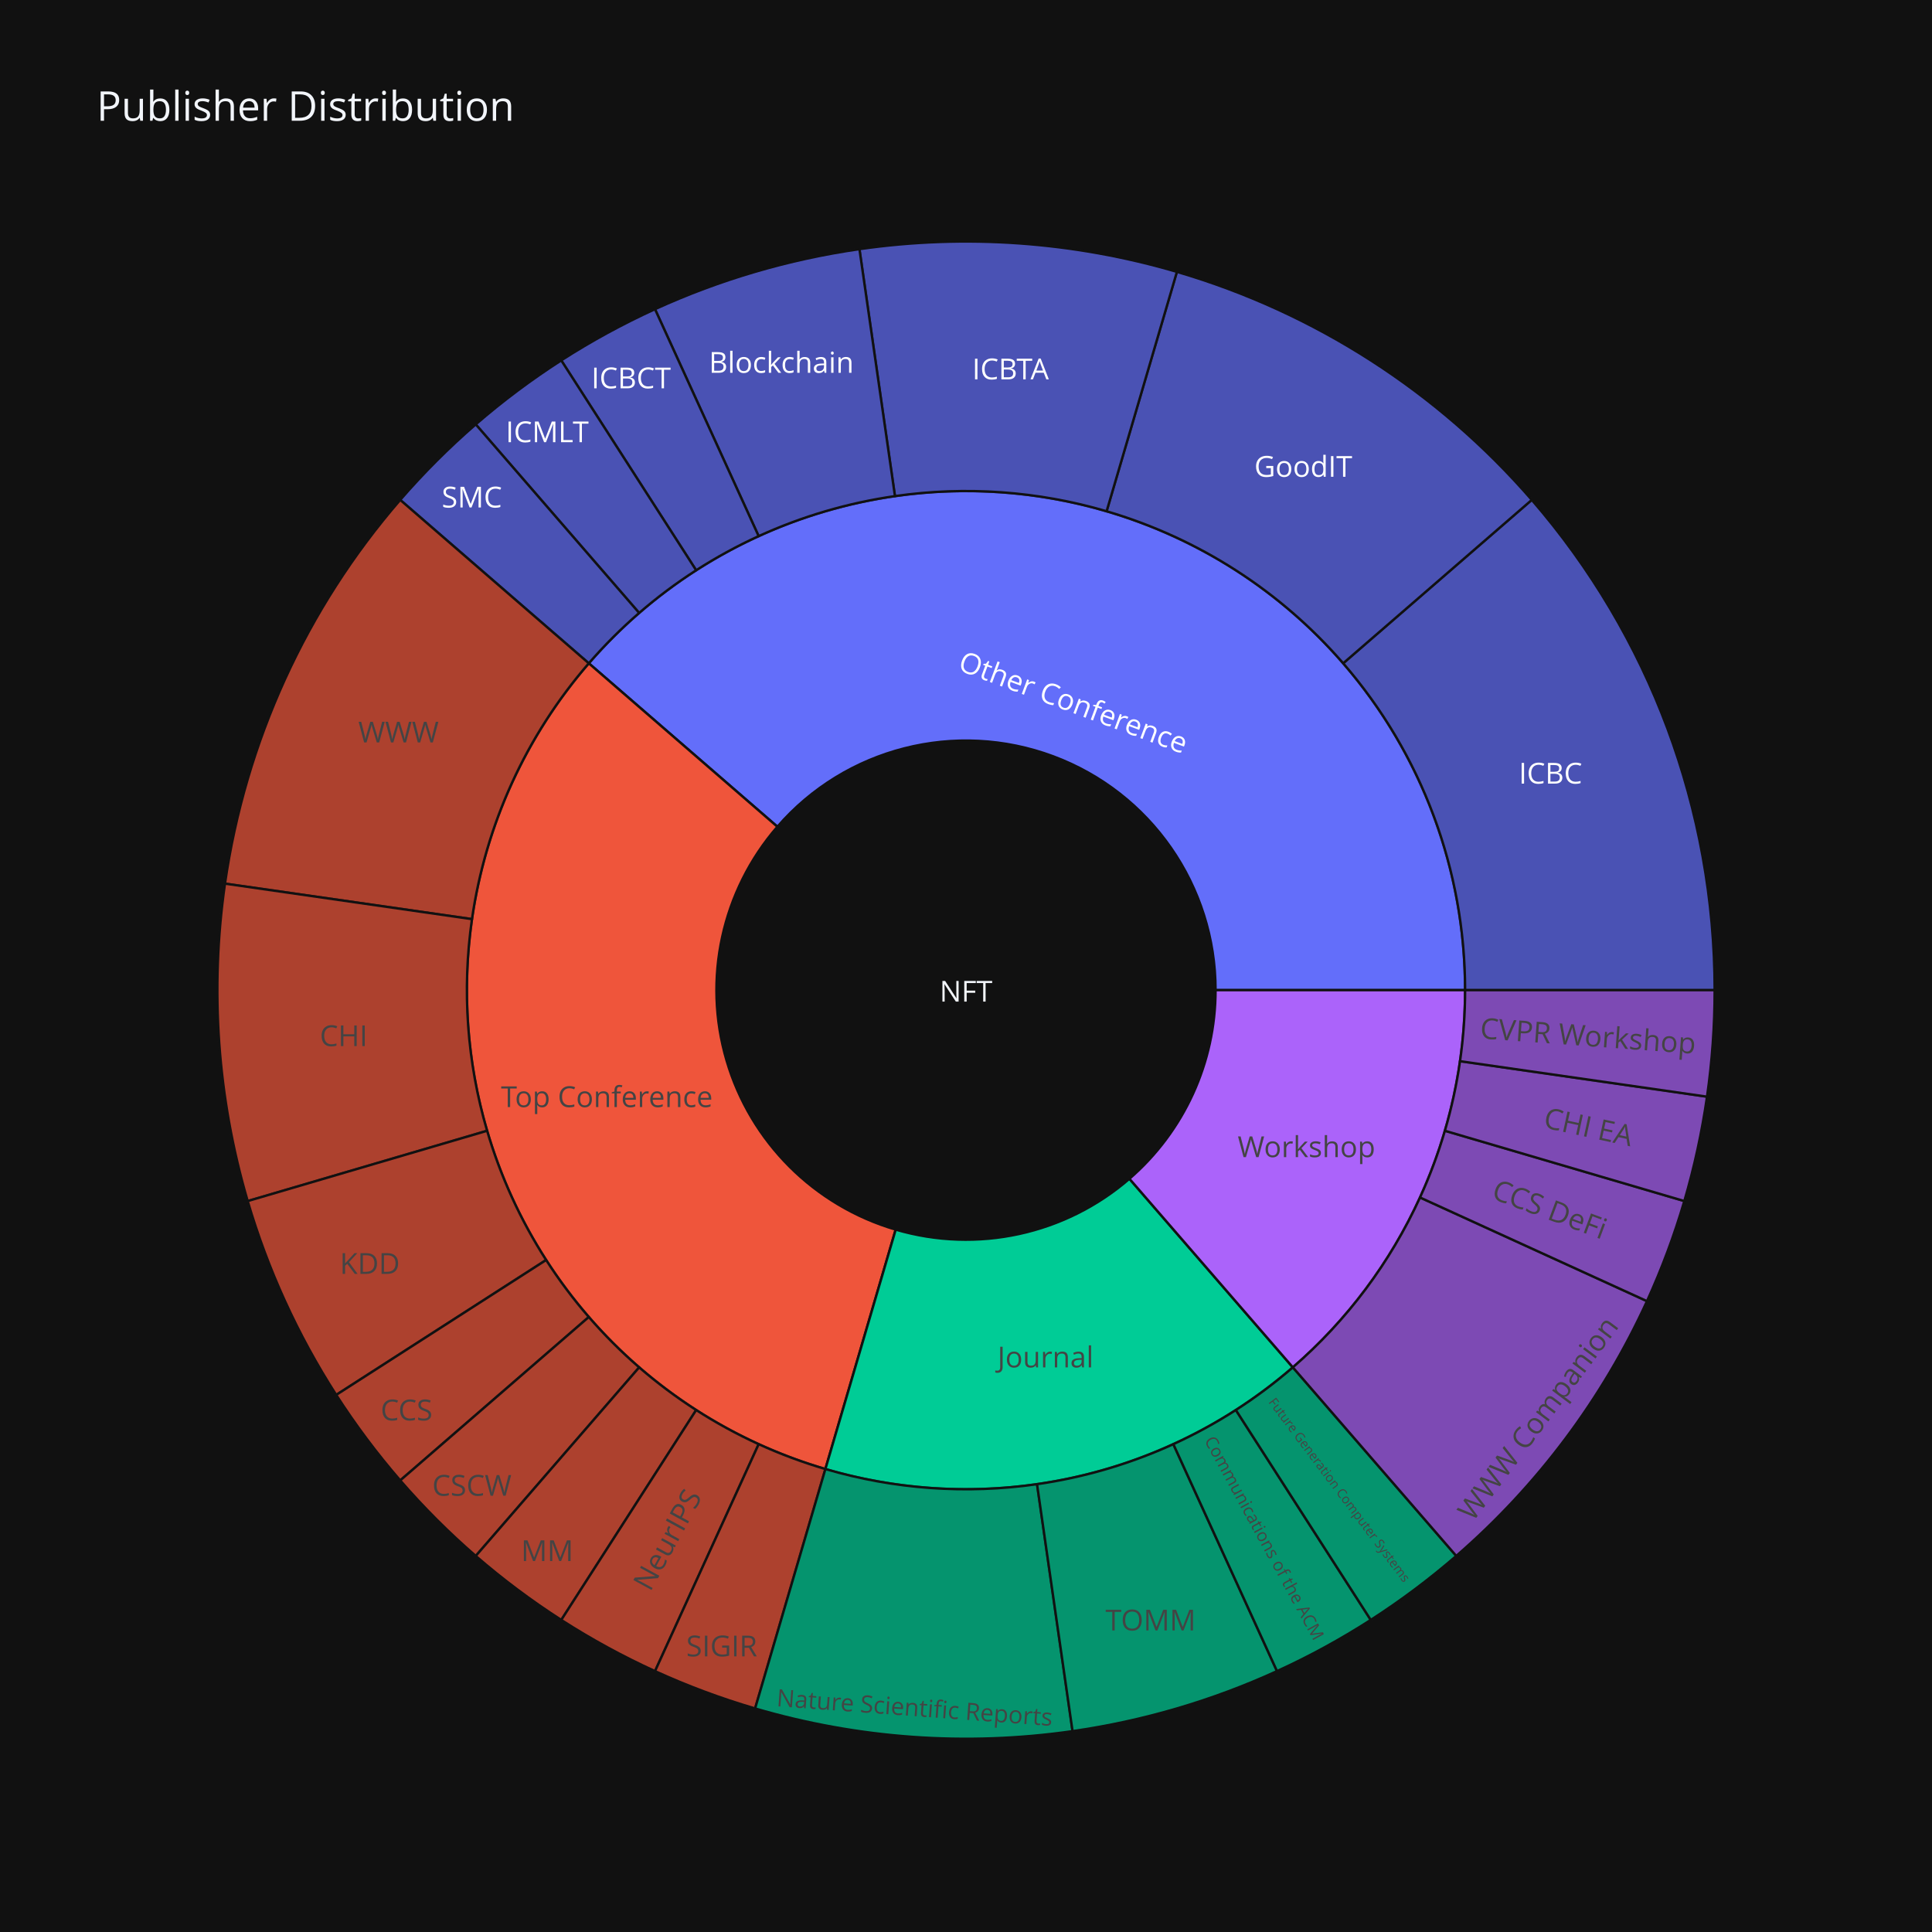
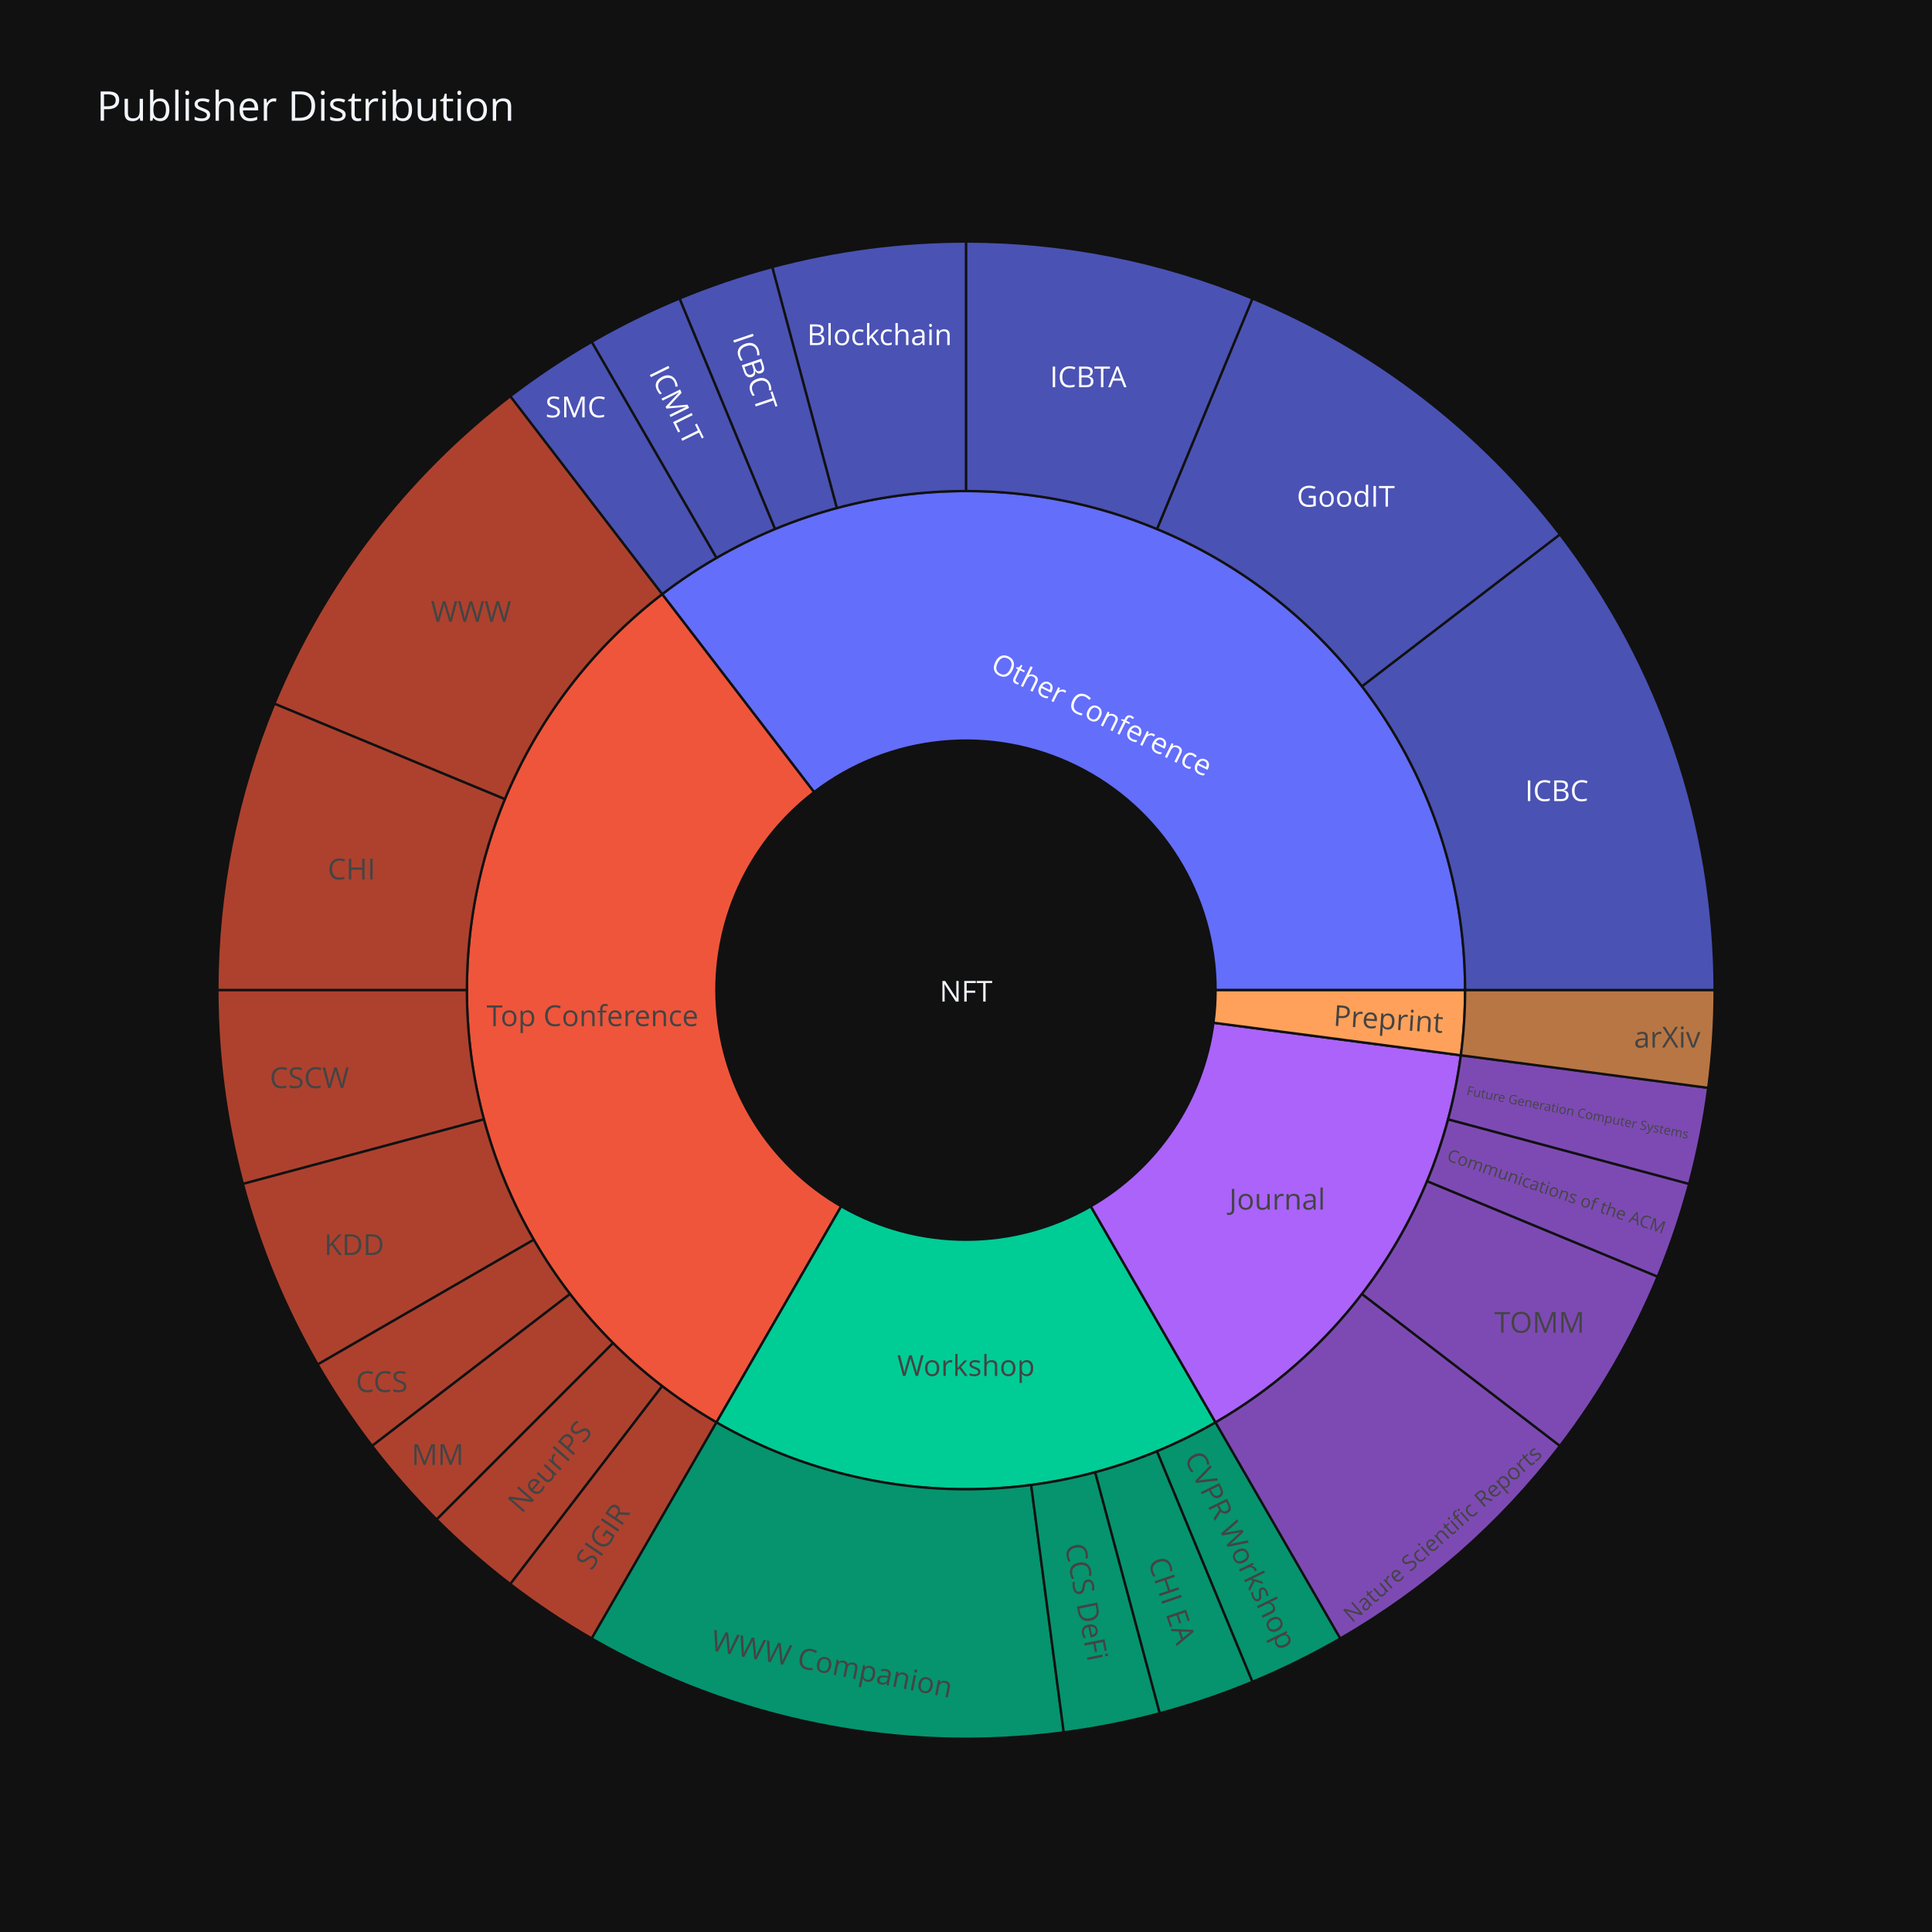
<svg xmlns="http://www.w3.org/2000/svg" class="main-svg" width="800" height="800" style="" viewBox="0 0 800 800">
  <rect x="0" y="0" width="800" height="800" style="fill: rgb(17, 17, 17); fill-opacity: 1;" />
-   <defs id="defs-288308">
+   <defs id="defs-b90d31">
    <g class="clips" />
    <g class="gradients" />
    <g class="patterns" />
  </defs>
  <g class="bglayer" />
  <g class="layer-below">
    <g class="imagelayer" />
    <g class="shapelayer" />
  </g>
  <g class="cartesianlayer" />
  <g class="polarlayer" />
  <g class="smithlayer" />
  <g class="ternarylayer" />
  <g class="geolayer" />
  <g class="funnelarealayer" />
  <g class="pielayer" />
  <g class="iciclelayer" />
  <g class="treemaplayer" />
  <g class="sunburstlayer">
    <g class="trace sunburst" stroke-linejoin="round" style="opacity: 1;">
      <g class="slice">
        <path class="surface" d="M400,410A0,0 0,1,0 400,410A0,0 0,1,0 400,410ZM503.333,410A103.333,103.333 0,1,1 296.667,410A103.333,103.333 0,1,1 503.333,410Z" style="pointer-events: all; stroke-width: 1; fill: rgb(0, 0, 0); fill-opacity: 0; stroke: rgb(17, 17, 17); stroke-opacity: 1;" />
        <g class="slicetext">
          <text data-notex="1" class="slicetext" text-anchor="middle" x="0" y="0" style="font-family: 'Open Sans', verdana, arial, sans-serif; font-size: 12px; fill: rgb(242, 245, 250); fill-opacity: 1; white-space: pre;" transform="translate(400,414.75)">NFT</text>
        </g>
      </g>
      <g class="slice cursor-pointer">
-         <path class="surface" d="M503.333,410L606.667,410A206.667,206.667 0,0,0 243.812,274.662L321.906,342.331A103.333,103.333 0,0,1 503.333,410Z" style="pointer-events: all; stroke-width: 1; fill: rgb(99, 110, 250); fill-opacity: 1; stroke: rgb(17, 17, 17); stroke-opacity: 1;" />
-         <g class="slicetext">
-           <text data-notex="1" class="slicetext" text-anchor="middle" x="0" y="0" style="font-family: 'Open Sans', verdana, arial, sans-serif; font-size: 12px; fill: rgb(255, 255, 255); fill-opacity: 1; white-space: pre;" transform="translate(442.9856,294.7512)rotate(20.45455)">Other Conference</text>
-         </g>
-       </g>
-       <g class="slice cursor-pointer">
-         <path class="surface" d="M321.906,342.331L243.812,274.662A206.667,206.667 0,0,0 341.775,608.295L370.888,509.148A103.333,103.333 0,0,1 321.906,342.331Z" style="pointer-events: all; stroke-width: 1; fill: rgb(239, 85, 59); fill-opacity: 1; stroke: rgb(17, 17, 17); stroke-opacity: 1;" />
-         <g class="slicetext">
-           <text data-notex="1" class="slicetext" text-anchor="middle" x="0" y="0" style="font-family: 'Open Sans', verdana, arial, sans-serif; font-size: 12px; fill: rgb(68, 68, 68); fill-opacity: 1; white-space: pre;" transform="translate(251.2786,458.4185)">Top Conference</text>
-         </g>
-       </g>
-       <g class="slice cursor-pointer">
-         <path class="surface" d="M370.888,509.148L341.775,608.295A206.667,206.667 0,0,0 535.338,566.188L467.669,488.094A103.333,103.333 0,0,1 370.888,509.148Z" style="pointer-events: all; stroke-width: 1; fill: rgb(0, 204, 150); fill-opacity: 1; stroke: rgb(17, 17, 17); stroke-opacity: 1;" />
-         <g class="slicetext">
-           <text data-notex="1" class="slicetext" text-anchor="middle" x="0" y="0" style="font-family: 'Open Sans', verdana, arial, sans-serif; font-size: 12px; fill: rgb(68, 68, 68); fill-opacity: 1; white-space: pre;" transform="translate(432.9476,566.2078)">Journal</text>
-         </g>
-       </g>
-       <g class="slice cursor-pointer">
-         <path class="surface" d="M467.669,488.094L535.338,566.188A206.667,206.667 0,0,0 606.667,410L503.333,410A103.333,103.333 0,0,1 467.669,488.094Z" style="pointer-events: all; stroke-width: 1; fill: rgb(171, 99, 250); fill-opacity: 1; stroke: rgb(17, 17, 17); stroke-opacity: 1;" />
-         <g class="slicetext">
-           <text data-notex="1" class="slicetext" text-anchor="middle" x="0" y="0" style="font-family: 'Open Sans', verdana, arial, sans-serif; font-size: 12px; fill: rgb(68, 68, 68); fill-opacity: 1; white-space: pre;" transform="translate(540.993,479.1393)">Workshop</text>
-         </g>
-       </g>
-       <g class="slice">
-         <path class="surface" d="M606.667,410L710,410A310,310 0,0,0 634.282,206.993L556.188,274.662A206.667,206.667 0,0,1 606.667,410Z" style="pointer-events: all; stroke-width: 1; fill: rgb(99, 110, 250); fill-opacity: 1; stroke: rgb(17, 17, 17); stroke-opacity: 1; opacity: 0.7;" />
-         <g class="slicetext">
-           <text data-notex="1" class="slicetext" text-anchor="middle" x="0" y="0" style="font-family: 'Open Sans', verdana, arial, sans-serif; font-size: 12px; fill: rgb(255, 255, 255); fill-opacity: 1; white-space: pre;" transform="translate(642.0453,324.4718)">ICBC</text>
-         </g>
-       </g>
-       <g class="slice">
-         <path class="surface" d="M556.188,274.662L634.282,206.993A310,310 0,0,0 487.337,112.557L458.225,211.705A206.667,206.667 0,0,1 556.188,274.662Z" style="pointer-events: all; stroke-width: 1; fill: rgb(99, 110, 250); fill-opacity: 1; stroke: rgb(17, 17, 17); stroke-opacity: 1; opacity: 0.7;" />
-         <g class="slicetext">
-           <text data-notex="1" class="slicetext" text-anchor="middle" x="0" y="0" style="font-family: 'Open Sans', verdana, arial, sans-serif; font-size: 12px; fill: rgb(255, 255, 255); fill-opacity: 1; white-space: pre;" transform="translate(539.6655,197.4262)">GoodIT</text>
-         </g>
-       </g>
-       <g class="slice">
-         <path class="surface" d="M458.225,211.705L487.337,112.557A310,310 0,0,0 355.882,103.155L370.588,205.437A206.667,206.667 0,0,1 458.225,211.705Z" style="pointer-events: all; stroke-width: 1; fill: rgb(99, 110, 250); fill-opacity: 1; stroke: rgb(17, 17, 17); stroke-opacity: 1; opacity: 0.7;" />
-         <g class="slicetext">
-           <text data-notex="1" class="slicetext" text-anchor="middle" x="0" y="0" style="font-family: 'Open Sans', verdana, arial, sans-serif; font-size: 12px; fill: rgb(255, 255, 255); fill-opacity: 1; white-space: pre;" transform="translate(418.4293,157.0749)">ICBTA</text>
-         </g>
-       </g>
-       <g class="slice">
-         <path class="surface" d="M370.588,205.437L355.882,103.155A310,310 0,0,0 271.221,128.014L314.148,222.009A206.667,206.667 0,0,1 370.588,205.437Z" style="pointer-events: all; stroke-width: 1; fill: rgb(99, 110, 250); fill-opacity: 1; stroke: rgb(17, 17, 17); stroke-opacity: 1; opacity: 0.7;" />
-         <g class="slicetext">
-           <text data-notex="1" class="slicetext" text-anchor="middle" x="0" y="0" style="font-family: 'Open Sans', verdana, arial, sans-serif; font-size: 12px; fill: rgb(255, 255, 255); fill-opacity: 1; white-space: pre;" transform="translate(323.5438,154.364)">Blockchain</text>
-         </g>
-       </g>
-       <g class="slice">
-         <path class="surface" d="M314.148,222.009L271.221,128.014A310,310 0,0,0 232.401,149.211L288.268,236.141A206.667,206.667 0,0,1 314.148,222.009Z" style="pointer-events: all; stroke-width: 1; fill: rgb(99, 110, 250); fill-opacity: 1; stroke: rgb(17, 17, 17); stroke-opacity: 1; opacity: 0.7;" />
-         <g class="slicetext">
-           <text data-notex="1" class="slicetext" text-anchor="middle" x="0" y="0" style="font-family: 'Open Sans', verdana, arial, sans-serif; font-size: 12px; fill: rgb(255, 255, 255); fill-opacity: 1; white-space: pre;" transform="translate(261.3257,160.787)">ICBCT</text>
-         </g>
-       </g>
-       <g class="slice">
-         <path class="surface" d="M288.268,236.141L232.401,149.211A310,310 0,0,0 196.993,175.718L264.662,253.812A206.667,206.667 0,0,1 288.268,236.141Z" style="pointer-events: all; stroke-width: 1; fill: rgb(99, 110, 250); fill-opacity: 1; stroke: rgb(17, 17, 17); stroke-opacity: 1; opacity: 0.7;" />
-         <g class="slicetext">
-           <text data-notex="1" class="slicetext" text-anchor="middle" x="0" y="0" style="font-family: 'Open Sans', verdana, arial, sans-serif; font-size: 12px; fill: rgb(255, 255, 255); fill-opacity: 1; white-space: pre;" transform="translate(226.5945,183.1074)">ICMLT</text>
-         </g>
-       </g>
-       <g class="slice">
-         <path class="surface" d="M264.662,253.812L196.993,175.718A310,310 0,0,0 165.718,206.993L243.812,274.662A206.667,206.667 0,0,1 264.662,253.812Z" style="pointer-events: all; stroke-width: 1; fill: rgb(99, 110, 250); fill-opacity: 1; stroke: rgb(17, 17, 17); stroke-opacity: 1; opacity: 0.7;" />
-         <g class="slicetext">
-           <text data-notex="1" class="slicetext" text-anchor="middle" x="0" y="0" style="font-family: 'Open Sans', verdana, arial, sans-serif; font-size: 12px; fill: rgb(255, 255, 255); fill-opacity: 1; white-space: pre;" transform="translate(195.3934,210.1434)">SMC</text>
-         </g>
-       </g>
-       <g class="slice">
-         <path class="surface" d="M243.812,274.662L165.718,206.993A310,310 0,0,0 93.155,365.882L195.437,380.588A206.667,206.667 0,0,1 243.812,274.662Z" style="pointer-events: all; stroke-width: 1; fill: rgb(239, 85, 59); fill-opacity: 1; stroke: rgb(17, 17, 17); stroke-opacity: 1; opacity: 0.7;" />
-         <g class="slicetext">
-           <text data-notex="1" class="slicetext" text-anchor="middle" x="0" y="0" style="font-family: 'Open Sans', verdana, arial, sans-serif; font-size: 12px; fill: rgb(68, 68, 68); fill-opacity: 1; white-space: pre;" transform="translate(165.0117,307.4345)">WWW</text>
-         </g>
-       </g>
-       <g class="slice">
-         <path class="surface" d="M195.437,380.588L93.155,365.882A310,310 0,0,0 102.557,497.337L201.705,468.225A206.667,206.667 0,0,1 195.437,380.588Z" style="pointer-events: all; stroke-width: 1; fill: rgb(239, 85, 59); fill-opacity: 1; stroke: rgb(17, 17, 17); stroke-opacity: 1; opacity: 0.7;" />
-         <g class="slicetext">
-           <text data-notex="1" class="slicetext" text-anchor="middle" x="0" y="0" style="font-family: 'Open Sans', verdana, arial, sans-serif; font-size: 12px; fill: rgb(68, 68, 68); fill-opacity: 1; white-space: pre;" transform="translate(142.3249,433.1793)">CHI</text>
-         </g>
-       </g>
-       <g class="slice">
-         <path class="surface" d="M201.705,468.225L102.557,497.337A310,310 0,0,0 139.211,577.599L226.141,521.732A206.667,206.667 0,0,1 201.705,468.225Z" style="pointer-events: all; stroke-width: 1; fill: rgb(239, 85, 59); fill-opacity: 1; stroke: rgb(17, 17, 17); stroke-opacity: 1; opacity: 0.7;" />
-         <g class="slicetext">
-           <text data-notex="1" class="slicetext" text-anchor="middle" x="0" y="0" style="font-family: 'Open Sans', verdana, arial, sans-serif; font-size: 12px; fill: rgb(68, 68, 68); fill-opacity: 1; white-space: pre;" transform="translate(153.1452,527.4848)">KDD</text>
-         </g>
-       </g>
-       <g class="slice">
-         <path class="surface" d="M226.141,521.732L139.211,577.599A310,310 0,0,0 165.718,613.007L243.812,545.338A206.667,206.667 0,0,1 226.141,521.732Z" style="pointer-events: all; stroke-width: 1; fill: rgb(239, 85, 59); fill-opacity: 1; stroke: rgb(17, 17, 17); stroke-opacity: 1; opacity: 0.7;" />
-         <g class="slicetext">
-           <text data-notex="1" class="slicetext" text-anchor="middle" x="0" y="0" style="font-family: 'Open Sans', verdana, arial, sans-serif; font-size: 12px; fill: rgb(68, 68, 68); fill-opacity: 1; white-space: pre;" transform="translate(168.3574,588.1555)">CCS</text>
-         </g>
-       </g>
-       <g class="slice">
-         <path class="surface" d="M243.812,545.338L165.718,613.007A310,310 0,0,0 196.993,644.282L264.662,566.188A206.667,206.667 0,0,1 243.812,545.338Z" style="pointer-events: all; stroke-width: 1; fill: rgb(239, 85, 59); fill-opacity: 1; stroke: rgb(17, 17, 17); stroke-opacity: 1; opacity: 0.7;" />
-         <g class="slicetext">
-           <text data-notex="1" class="slicetext" text-anchor="middle" x="0" y="0" style="font-family: 'Open Sans', verdana, arial, sans-serif; font-size: 12px; fill: rgb(68, 68, 68); fill-opacity: 1; white-space: pre;" transform="translate(195.3934,619.3566)">CSCW</text>
-         </g>
-       </g>
-       <g class="slice">
-         <path class="surface" d="M264.662,566.188L196.993,644.282A310,310 0,0,0 232.401,670.789L288.268,583.859A206.667,206.667 0,0,1 264.662,566.188Z" style="pointer-events: all; stroke-width: 1; fill: rgb(239, 85, 59); fill-opacity: 1; stroke: rgb(17, 17, 17); stroke-opacity: 1; opacity: 0.7;" />
-         <g class="slicetext">
-           <text data-notex="1" class="slicetext" text-anchor="middle" x="0" y="0" style="font-family: 'Open Sans', verdana, arial, sans-serif; font-size: 12px; fill: rgb(68, 68, 68); fill-opacity: 1; white-space: pre;" transform="translate(226.5945,646.3926)">MM</text>
-         </g>
-       </g>
-       <g class="slice">
-         <path class="surface" d="M288.268,583.859L232.401,670.789A310,310 0,0,0 271.221,691.986L314.148,597.991A206.667,206.667 0,0,1 288.268,583.859Z" style="pointer-events: all; stroke-width: 1; fill: rgb(239, 85, 59); fill-opacity: 1; stroke: rgb(17, 17, 17); stroke-opacity: 1; opacity: 0.7;" />
-         <g class="slicetext">
-           <text data-notex="1" class="slicetext" text-anchor="middle" x="0" y="0" style="font-family: 'Open Sans', verdana, arial, sans-serif; font-size: 12px; fill: rgb(68, 68, 68); fill-opacity: 1; white-space: pre;" transform="translate(280.0659,639.5542)rotate(-61.36364)">NeurIPS</text>
-         </g>
-       </g>
-       <g class="slice">
-         <path class="surface" d="M314.148,597.991L271.221,691.986A310,310 0,0,0 312.663,707.443L341.775,608.295A206.667,206.667 0,0,1 314.148,597.991Z" style="pointer-events: all; stroke-width: 1; fill: rgb(239, 85, 59); fill-opacity: 1; stroke: rgb(17, 17, 17); stroke-opacity: 1; opacity: 0.7;" />
-         <g class="slicetext">
-           <text data-notex="1" class="slicetext" text-anchor="middle" x="0" y="0" style="font-family: 'Open Sans', verdana, arial, sans-serif; font-size: 12px; fill: rgb(68, 68, 68); fill-opacity: 1; white-space: pre;" transform="translate(298.8565,685.8634)">SIGIR</text>
-         </g>
-       </g>
-       <g class="slice">
-         <path class="surface" d="M341.775,608.295L312.663,707.443A310,310 0,0,0 444.118,716.845L429.412,614.563A206.667,206.667 0,0,1 341.775,608.295Z" style="pointer-events: all; stroke-width: 1; fill: rgb(0, 204, 150); fill-opacity: 1; stroke: rgb(17, 17, 17); stroke-opacity: 1; opacity: 0.7;" />
-         <g class="slicetext">
-           <text data-notex="1" class="slicetext" text-anchor="middle" x="0" y="0" style="font-family: 'Open Sans', verdana, arial, sans-serif; font-size: 12px; fill: rgb(68, 68, 68); fill-opacity: 1; white-space: pre;" transform="translate(378.5015,710.5877)scale(0.8293166)rotate(4.090909)">Nature Scientific Reports</text>
-         </g>
-       </g>
-       <g class="slice">
-         <path class="surface" d="M429.412,614.563L444.118,716.845A310,310 0,0,0 528.779,691.986L485.852,597.991A206.667,206.667 0,0,1 429.412,614.563Z" style="pointer-events: all; stroke-width: 1; fill: rgb(0, 204, 150); fill-opacity: 1; stroke: rgb(17, 17, 17); stroke-opacity: 1; opacity: 0.7;" />
-         <g class="slicetext">
-           <text data-notex="1" class="slicetext" text-anchor="middle" x="0" y="0" style="font-family: 'Open Sans', verdana, arial, sans-serif; font-size: 12px; fill: rgb(68, 68, 68); fill-opacity: 1; white-space: pre;" transform="translate(476.4562,675.136)">TOMM</text>
-         </g>
-       </g>
-       <g class="slice">
-         <path class="surface" d="M485.852,597.991L528.779,691.986A310,310 0,0,0 567.599,670.789L511.732,583.859A206.667,206.667 0,0,1 485.852,597.991Z" style="pointer-events: all; stroke-width: 1; fill: rgb(0, 204, 150); fill-opacity: 1; stroke: rgb(17, 17, 17); stroke-opacity: 1; opacity: 0.7;" />
-         <g class="slicetext">
-           <text data-notex="1" class="slicetext" text-anchor="middle" x="0" y="0" style="font-family: 'Open Sans', verdana, arial, sans-serif; font-size: 12px; fill: rgb(68, 68, 68); fill-opacity: 1; white-space: pre;" transform="translate(521.3206,638.0731)scale(0.5943692)rotate(61.36364)">Communications of the ACM</text>
-         </g>
-       </g>
-       <g class="slice">
-         <path class="surface" d="M511.732,583.859L567.599,670.789A310,310 0,0,0 603.007,644.282L535.338,566.188A206.667,206.667 0,0,1 511.732,583.859Z" style="pointer-events: all; stroke-width: 1; fill: rgb(0, 204, 150); fill-opacity: 1; stroke: rgb(17, 17, 17); stroke-opacity: 1; opacity: 0.7;" />
-         <g class="slicetext">
-           <text data-notex="1" class="slicetext" text-anchor="middle" x="0" y="0" style="font-family: 'Open Sans', verdana, arial, sans-serif; font-size: 12px; fill: rgb(68, 68, 68); fill-opacity: 1; white-space: pre;" transform="translate(553.1254,618.0593)scale(0.4425505)rotate(53.18182)">Future Generation Computer Systems</text>
-         </g>
-       </g>
-       <g class="slice">
-         <path class="surface" d="M535.338,566.188L603.007,644.282A310,310 0,0,0 681.986,538.779L587.991,495.852A206.667,206.667 0,0,1 535.338,566.188Z" style="pointer-events: all; stroke-width: 1; fill: rgb(171, 99, 250); fill-opacity: 1; stroke: rgb(17, 17, 17); stroke-opacity: 1; opacity: 0.7;" />
-         <g class="slicetext">
-           <text data-notex="1" class="slicetext" text-anchor="middle" x="0" y="0" style="font-family: 'Open Sans', verdana, arial, sans-serif; font-size: 12px; fill: rgb(68, 68, 68); fill-opacity: 1; white-space: pre;" transform="translate(640.2265,589.8313)rotate(-53.18182)">WWW Companion</text>
-         </g>
-       </g>
-       <g class="slice">
-         <path class="surface" d="M587.991,495.852L681.986,538.779A310,310 0,0,0 697.443,497.337L598.295,468.225A206.667,206.667 0,0,1 587.991,495.852Z" style="pointer-events: all; stroke-width: 1; fill: rgb(171, 99, 250); fill-opacity: 1; stroke: rgb(17, 17, 17); stroke-opacity: 1; opacity: 0.7;" />
-         <g class="slicetext">
-           <text data-notex="1" class="slicetext" text-anchor="middle" x="0" y="0" style="font-family: 'Open Sans', verdana, arial, sans-serif; font-size: 12px; fill: rgb(68, 68, 68); fill-opacity: 1; white-space: pre;" transform="translate(640.2499,504.6782)rotate(20.45455)">CCS DeFi</text>
-         </g>
-       </g>
-       <g class="slice">
-         <path class="surface" d="M598.295,468.225L697.443,497.337A310,310 0,0,0 706.845,454.118L604.563,439.412A206.667,206.667 0,0,1 598.295,468.225Z" style="pointer-events: all; stroke-width: 1; fill: rgb(171, 99, 250); fill-opacity: 1; stroke: rgb(17, 17, 17); stroke-opacity: 1; opacity: 0.7;" />
-         <g class="slicetext">
-           <text data-notex="1" class="slicetext" text-anchor="middle" x="0" y="0" style="font-family: 'Open Sans', verdana, arial, sans-serif; font-size: 12px; fill: rgb(68, 68, 68); fill-opacity: 1; white-space: pre;" transform="translate(656.8599,470.7376)rotate(12.27273)">CHI EA</text>
-         </g>
-       </g>
-       <g class="slice">
-         <path class="surface" d="M604.563,439.412L706.845,454.118A310,310 0,0,0 710,410L606.667,410A206.667,206.667 0,0,1 604.563,439.412Z" style="pointer-events: all; stroke-width: 1; fill: rgb(171, 99, 250); fill-opacity: 1; stroke: rgb(17, 17, 17); stroke-opacity: 1; opacity: 0.7;" />
-         <g class="slicetext">
-           <text data-notex="1" class="slicetext" text-anchor="middle" x="0" y="0" style="font-family: 'Open Sans', verdana, arial, sans-serif; font-size: 12px; fill: rgb(68, 68, 68); fill-opacity: 1; white-space: pre;" transform="translate(657.2878,433.1637)rotate(4.090909)">CVPR Workshop</text>
+         <path class="surface" d="M503.333,410L606.667,410A206.667,206.667 0,0,0 274.189,246.04L337.095,328.02A103.333,103.333 0,0,1 503.333,410Z" style="pointer-events: all; stroke-width: 1; fill: rgb(99, 110, 250); fill-opacity: 1; stroke: rgb(17, 17, 17); stroke-opacity: 1;" />
+         <g class="slicetext">
+           <text data-notex="1" class="slicetext" text-anchor="middle" x="0" y="0" style="font-family: 'Open Sans', verdana, arial, sans-serif; font-size: 12px; fill: rgb(255, 255, 255); fill-opacity: 1; white-space: pre;" transform="translate(454.4034,299.6809)rotate(26.25)">Other Conference</text>
+         </g>
+       </g>
+       <g class="slice cursor-pointer">
+         <path class="surface" d="M337.095,328.02L274.189,246.04A206.667,206.667 0,0,0 296.667,588.979L348.333,499.489A103.333,103.333 0,0,1 337.095,328.02Z" style="pointer-events: all; stroke-width: 1; fill: rgb(239, 85, 59); fill-opacity: 1; stroke: rgb(17, 17, 17); stroke-opacity: 1;" />
+         <g class="slicetext">
+           <text data-notex="1" class="slicetext" text-anchor="middle" x="0" y="0" style="font-family: 'Open Sans', verdana, arial, sans-serif; font-size: 12px; fill: rgb(68, 68, 68); fill-opacity: 1; white-space: pre;" transform="translate(245.3319,424.8875)">Top Conference</text>
+         </g>
+       </g>
+       <g class="slice cursor-pointer">
+         <path class="surface" d="M348.333,499.489L296.667,588.979A206.667,206.667 0,0,0 503.333,588.979L451.667,499.489A103.333,103.333 0,0,1 348.333,499.489Z" style="pointer-events: all; stroke-width: 1; fill: rgb(0, 204, 150); fill-opacity: 1; stroke: rgb(17, 17, 17); stroke-opacity: 1;" />
+         <g class="slicetext">
+           <text data-notex="1" class="slicetext" text-anchor="middle" x="0" y="0" style="font-family: 'Open Sans', verdana, arial, sans-serif; font-size: 12px; fill: rgb(68, 68, 68); fill-opacity: 1; white-space: pre;" transform="translate(400,569.75)">Workshop</text>
+         </g>
+       </g>
+       <g class="slice cursor-pointer">
+         <path class="surface" d="M451.667,499.489L503.333,588.979A206.667,206.667 0,0,0 604.899,436.975L502.449,423.488A103.333,103.333 0,0,1 451.667,499.489Z" style="pointer-events: all; stroke-width: 1; fill: rgb(171, 99, 250); fill-opacity: 1; stroke: rgb(17, 17, 17); stroke-opacity: 1;" />
+         <g class="slicetext">
+           <text data-notex="1" class="slicetext" text-anchor="middle" x="0" y="0" style="font-family: 'Open Sans', verdana, arial, sans-serif; font-size: 12px; fill: rgb(68, 68, 68); fill-opacity: 1; white-space: pre;" transform="translate(528.8778,500.8634)">Journal</text>
+         </g>
+       </g>
+       <g class="slice cursor-pointer">
+         <path class="surface" d="M502.449,423.488L604.899,436.975A206.667,206.667 0,0,0 606.667,410L503.333,410A103.333,103.333 0,0,1 502.449,423.488Z" style="pointer-events: all; stroke-width: 1; fill: rgb(255, 161, 90); fill-opacity: 1; stroke: rgb(17, 17, 17); stroke-opacity: 1;" />
+         <g class="slicetext">
+           <text data-notex="1" class="slicetext" text-anchor="middle" x="0" y="0" style="font-family: 'Open Sans', verdana, arial, sans-serif; font-size: 12px; fill: rgb(68, 68, 68); fill-opacity: 1; white-space: pre;" transform="translate(574.654,426.2076)rotate(3.75)">Preprint</text>
+         </g>
+       </g>
+       <g class="slice">
+         <path class="surface" d="M606.667,410L710,410A310,310 0,0,0 645.94,221.284L563.96,284.189A206.667,206.667 0,0,1 606.667,410Z" style="pointer-events: all; stroke-width: 1; fill: rgb(99, 110, 250); fill-opacity: 1; stroke: rgb(17, 17, 17); stroke-opacity: 1; opacity: 0.7;" />
+         <g class="slicetext">
+           <text data-notex="1" class="slicetext" text-anchor="middle" x="0" y="0" style="font-family: 'Open Sans', verdana, arial, sans-serif; font-size: 12px; fill: rgb(255, 255, 255); fill-opacity: 1; white-space: pre;" transform="translate(644.6236,331.7115)">ICBC</text>
+         </g>
+       </g>
+       <g class="slice">
+         <path class="surface" d="M563.96,284.189L645.94,221.284A310,310 0,0,0 518.632,123.597L479.088,219.065A206.667,206.667 0,0,1 563.96,284.189Z" style="pointer-events: all; stroke-width: 1; fill: rgb(99, 110, 250); fill-opacity: 1; stroke: rgb(17, 17, 17); stroke-opacity: 1; opacity: 0.7;" />
+         <g class="slicetext">
+           <text data-notex="1" class="slicetext" text-anchor="middle" x="0" y="0" style="font-family: 'Open Sans', verdana, arial, sans-serif; font-size: 12px; fill: rgb(255, 255, 255); fill-opacity: 1; white-space: pre;" transform="translate(557.2634,209.8004)">GoodIT</text>
+         </g>
+       </g>
+       <g class="slice">
+         <path class="surface" d="M479.088,219.065L518.632,123.597A310,310 0,0,0 400,100L400,203.333A206.667,206.667 0,0,1 479.088,219.065Z" style="pointer-events: all; stroke-width: 1; fill: rgb(99, 110, 250); fill-opacity: 1; stroke: rgb(17, 17, 17); stroke-opacity: 1; opacity: 0.7;" />
+         <g class="slicetext">
+           <text data-notex="1" class="slicetext" text-anchor="middle" x="0" y="0" style="font-family: 'Open Sans', verdana, arial, sans-serif; font-size: 12px; fill: rgb(255, 255, 255); fill-opacity: 1; white-space: pre;" transform="translate(450.6054,160.3396)">ICBTA</text>
+         </g>
+       </g>
+       <g class="slice">
+         <path class="surface" d="M400,203.333L400,100A310,310 0,0,0 319.766,110.563L346.511,210.375A206.667,206.667 0,0,1 400,203.333Z" style="pointer-events: all; stroke-width: 1; fill: rgb(99, 110, 250); fill-opacity: 1; stroke: rgb(17, 17, 17); stroke-opacity: 1; opacity: 0.7;" />
+         <g class="slicetext">
+           <text data-notex="1" class="slicetext" text-anchor="middle" x="0" y="0" style="font-family: 'Open Sans', verdana, arial, sans-serif; font-size: 12px; fill: rgb(255, 255, 255); fill-opacity: 1; white-space: pre;" transform="translate(364.2086,142.8873)">Blockchain</text>
+         </g>
+       </g>
+       <g class="slice">
+         <path class="surface" d="M346.511,210.375L319.766,110.563A310,310 0,0,0 281.368,123.597L320.912,219.065A206.667,206.667 0,0,1 346.511,210.375Z" style="pointer-events: all; stroke-width: 1; fill: rgb(99, 110, 250); fill-opacity: 1; stroke: rgb(17, 17, 17); stroke-opacity: 1; opacity: 0.7;" />
+         <g class="slicetext">
+           <text data-notex="1" class="slicetext" text-anchor="middle" x="0" y="0" style="font-family: 'Open Sans', verdana, arial, sans-serif; font-size: 12px; fill: rgb(255, 255, 255); fill-opacity: 1; white-space: pre;" transform="translate(308.5587,155.3998)rotate(71.25)">ICBCT</text>
+         </g>
+       </g>
+       <g class="slice">
+         <path class="surface" d="M320.912,219.065L281.368,123.597A310,310 0,0,0 245,141.532L296.667,231.021A206.667,206.667 0,0,1 320.912,219.065Z" style="pointer-events: all; stroke-width: 1; fill: rgb(99, 110, 250); fill-opacity: 1; stroke: rgb(17, 17, 17); stroke-opacity: 1; opacity: 0.7;" />
+         <g class="slicetext">
+           <text data-notex="1" class="slicetext" text-anchor="middle" x="0" y="0" style="font-family: 'Open Sans', verdana, arial, sans-serif; font-size: 12px; fill: rgb(255, 255, 255); fill-opacity: 1; white-space: pre;" transform="translate(276.1733,169.6439)rotate(63.75)">ICMLT</text>
+         </g>
+       </g>
+       <g class="slice">
+         <path class="surface" d="M296.667,231.021L245,141.532A310,310 0,0,0 211.284,164.06L274.189,246.04A206.667,206.667 0,0,1 296.667,231.021Z" style="pointer-events: all; stroke-width: 1; fill: rgb(99, 110, 250); fill-opacity: 1; stroke: rgb(17, 17, 17); stroke-opacity: 1; opacity: 0.7;" />
+         <g class="slicetext">
+           <text data-notex="1" class="slicetext" text-anchor="middle" x="0" y="0" style="font-family: 'Open Sans', verdana, arial, sans-serif; font-size: 12px; fill: rgb(255, 255, 255); fill-opacity: 1; white-space: pre;" transform="translate(238.3459,172.8176)">SMC</text>
+         </g>
+       </g>
+       <g class="slice">
+         <path class="surface" d="M274.189,246.04L211.284,164.06A310,310 0,0,0 113.597,291.368L209.065,330.912A206.667,206.667 0,0,1 274.189,246.04Z" style="pointer-events: all; stroke-width: 1; fill: rgb(239, 85, 59); fill-opacity: 1; stroke: rgb(17, 17, 17); stroke-opacity: 1; opacity: 0.7;" />
+         <g class="slicetext">
+           <text data-notex="1" class="slicetext" text-anchor="middle" x="0" y="0" style="font-family: 'Open Sans', verdana, arial, sans-serif; font-size: 12px; fill: rgb(68, 68, 68); fill-opacity: 1; white-space: pre;" transform="translate(195.0504,257.4866)">WWW</text>
+         </g>
+       </g>
+       <g class="slice">
+         <path class="surface" d="M209.065,330.912L113.597,291.368A310,310 0,0,0 90,410L193.333,410A206.667,206.667 0,0,1 209.065,330.912Z" style="pointer-events: all; stroke-width: 1; fill: rgb(239, 85, 59); fill-opacity: 1; stroke: rgb(17, 17, 17); stroke-opacity: 1; opacity: 0.7;" />
+         <g class="slicetext">
+           <text data-notex="1" class="slicetext" text-anchor="middle" x="0" y="0" style="font-family: 'Open Sans', verdana, arial, sans-serif; font-size: 12px; fill: rgb(68, 68, 68); fill-opacity: 1; white-space: pre;" transform="translate(145.5896,364.1446)">CHI</text>
+         </g>
+       </g>
+       <g class="slice">
+         <path class="surface" d="M193.333,410L90,410A310,310 0,0,0 100.563,490.234L200.375,463.489A206.667,206.667 0,0,1 193.333,410Z" style="pointer-events: all; stroke-width: 1; fill: rgb(239, 85, 59); fill-opacity: 1; stroke: rgb(17, 17, 17); stroke-opacity: 1; opacity: 0.7;" />
+         <g class="slicetext">
+           <text data-notex="1" class="slicetext" text-anchor="middle" x="0" y="0" style="font-family: 'Open Sans', verdana, arial, sans-serif; font-size: 12px; fill: rgb(68, 68, 68); fill-opacity: 1; white-space: pre;" transform="translate(128.1373,450.5414)">CSCW</text>
+         </g>
+       </g>
+       <g class="slice">
+         <path class="surface" d="M200.375,463.489L100.563,490.234A310,310 0,0,0 131.532,565L221.021,513.333A206.667,206.667 0,0,1 200.375,463.489Z" style="pointer-events: all; stroke-width: 1; fill: rgb(239, 85, 59); fill-opacity: 1; stroke: rgb(17, 17, 17); stroke-opacity: 1; opacity: 0.7;" />
+         <g class="slicetext">
+           <text data-notex="1" class="slicetext" text-anchor="middle" x="0" y="0" style="font-family: 'Open Sans', verdana, arial, sans-serif; font-size: 12px; fill: rgb(68, 68, 68); fill-opacity: 1; white-space: pre;" transform="translate(146.6643,519.6851)">KDD</text>
+         </g>
+       </g>
+       <g class="slice">
+         <path class="surface" d="M221.021,513.333L131.532,565A310,310 0,0,0 154.06,598.716L236.04,535.811A206.667,206.667 0,0,1 221.021,513.333Z" style="pointer-events: all; stroke-width: 1; fill: rgb(239, 85, 59); fill-opacity: 1; stroke: rgb(17, 17, 17); stroke-opacity: 1; opacity: 0.7;" />
+         <g class="slicetext">
+           <text data-notex="1" class="slicetext" text-anchor="middle" x="0" y="0" style="font-family: 'Open Sans', verdana, arial, sans-serif; font-size: 12px; fill: rgb(68, 68, 68); fill-opacity: 1; white-space: pre;" transform="translate(158.0676,576.4041)">CCS</text>
+         </g>
+       </g>
+       <g class="slice">
+         <path class="surface" d="M236.04,535.811L154.06,598.716A310,310 0,0,0 180.797,629.203L253.865,556.135A206.667,206.667 0,0,1 236.04,535.811Z" style="pointer-events: all; stroke-width: 1; fill: rgb(239, 85, 59); fill-opacity: 1; stroke: rgb(17, 17, 17); stroke-opacity: 1; opacity: 0.7;" />
+         <g class="slicetext">
+           <text data-notex="1" class="slicetext" text-anchor="middle" x="0" y="0" style="font-family: 'Open Sans', verdana, arial, sans-serif; font-size: 12px; fill: rgb(68, 68, 68); fill-opacity: 1; white-space: pre;" transform="translate(181.2374,606.5996)">MM</text>
+         </g>
+       </g>
+       <g class="slice">
+         <path class="surface" d="M253.865,556.135L180.797,629.203A310,310 0,0,0 211.284,655.94L274.189,573.96A206.667,206.667 0,0,1 253.865,556.135Z" style="pointer-events: all; stroke-width: 1; fill: rgb(239, 85, 59); fill-opacity: 1; stroke: rgb(17, 17, 17); stroke-opacity: 1; opacity: 0.7;" />
+         <g class="slicetext">
+           <text data-notex="1" class="slicetext" text-anchor="middle" x="0" y="0" style="font-family: 'Open Sans', verdana, arial, sans-serif; font-size: 12px; fill: rgb(68, 68, 68); fill-opacity: 1; white-space: pre;" transform="translate(230.8775,610.0514)rotate(-48.75)">NeurIPS</text>
+         </g>
+       </g>
+       <g class="slice">
+         <path class="surface" d="M274.189,573.96L211.284,655.94A310,310 0,0,0 245,678.468L296.667,588.979A206.667,206.667 0,0,1 274.189,573.96Z" style="pointer-events: all; stroke-width: 1; fill: rgb(239, 85, 59); fill-opacity: 1; stroke: rgb(17, 17, 17); stroke-opacity: 1; opacity: 0.7;" />
+         <g class="slicetext">
+           <text data-notex="1" class="slicetext" text-anchor="middle" x="0" y="0" style="font-family: 'Open Sans', verdana, arial, sans-serif; font-size: 12px; fill: rgb(68, 68, 68); fill-opacity: 1; white-space: pre;" transform="translate(253.0454,638.4829)rotate(-56.25)">SIGIR</text>
+         </g>
+       </g>
+       <g class="slice">
+         <path class="surface" d="M296.667,588.979L245,678.468A310,310 0,0,0 440.463,717.348L426.975,614.899A206.667,206.667 0,0,1 296.667,588.979Z" style="pointer-events: all; stroke-width: 1; fill: rgb(0, 204, 150); fill-opacity: 1; stroke: rgb(17, 17, 17); stroke-opacity: 1; opacity: 0.7;" />
+         <g class="slicetext">
+           <text data-notex="1" class="slicetext" text-anchor="middle" x="0" y="0" style="font-family: 'Open Sans', verdana, arial, sans-serif; font-size: 12px; fill: rgb(68, 68, 68); fill-opacity: 1; white-space: pre;" transform="translate(343.67,693.1902)rotate(11.25)">WWW Companion</text>
+         </g>
+       </g>
+       <g class="slice">
+         <path class="surface" d="M426.975,614.899L440.463,717.348A310,310 0,0,0 480.234,709.437L453.489,609.625A206.667,206.667 0,0,1 426.975,614.899Z" style="pointer-events: all; stroke-width: 1; fill: rgb(0, 204, 150); fill-opacity: 1; stroke: rgb(17, 17, 17); stroke-opacity: 1; opacity: 0.7;" />
+         <g class="slicetext">
+           <text data-notex="1" class="slicetext" text-anchor="middle" x="0" y="0" style="font-family: 'Open Sans', verdana, arial, sans-serif; font-size: 12px; fill: rgb(68, 68, 68); fill-opacity: 1; white-space: pre;" transform="translate(445.7114,664.1544)rotate(78.75)">CCS DeFi</text>
+         </g>
+       </g>
+       <g class="slice">
+         <path class="surface" d="M453.489,609.625L480.234,709.437A310,310 0,0,0 518.632,696.403L479.088,600.935A206.667,206.667 0,0,1 453.489,609.625Z" style="pointer-events: all; stroke-width: 1; fill: rgb(0, 204, 150); fill-opacity: 1; stroke: rgb(17, 17, 17); stroke-opacity: 1; opacity: 0.7;" />
+         <g class="slicetext">
+           <text data-notex="1" class="slicetext" text-anchor="middle" x="0" y="0" style="font-family: 'Open Sans', verdana, arial, sans-serif; font-size: 12px; fill: rgb(68, 68, 68); fill-opacity: 1; white-space: pre;" transform="translate(481.2302,664.0736)rotate(71.25)">CHI EA</text>
+         </g>
+       </g>
+       <g class="slice">
+         <path class="surface" d="M479.088,600.935L518.632,696.403A310,310 0,0,0 555,678.468L503.333,588.979A206.667,206.667 0,0,1 479.088,600.935Z" style="pointer-events: all; stroke-width: 1; fill: rgb(0, 204, 150); fill-opacity: 1; stroke: rgb(17, 17, 17); stroke-opacity: 1; opacity: 0.7;" />
+         <g class="slicetext">
+           <text data-notex="1" class="slicetext" text-anchor="middle" x="0" y="0" style="font-family: 'Open Sans', verdana, arial, sans-serif; font-size: 12px; fill: rgb(68, 68, 68); fill-opacity: 1; white-space: pre;" transform="translate(509.9763,643.7494)rotate(63.75)">CVPR Workshop</text>
+         </g>
+       </g>
+       <g class="slice">
+         <path class="surface" d="M503.333,588.979L555,678.468A310,310 0,0,0 645.94,598.716L563.96,535.811A206.667,206.667 0,0,1 503.333,588.979Z" style="pointer-events: all; stroke-width: 1; fill: rgb(171, 99, 250); fill-opacity: 1; stroke: rgb(17, 17, 17); stroke-opacity: 1; opacity: 0.7;" />
+         <g class="slicetext">
+           <text data-notex="1" class="slicetext" text-anchor="middle" x="0" y="0" style="font-family: 'Open Sans', verdana, arial, sans-serif; font-size: 12px; fill: rgb(68, 68, 68); fill-opacity: 1; white-space: pre;" transform="translate(599.4596,637.4401)scale(0.7634241)rotate(-41.25)">Nature Scientific Reports</text>
+         </g>
+       </g>
+       <g class="slice">
+         <path class="surface" d="M563.96,535.811L645.94,598.716A310,310 0,0,0 686.403,528.632L590.935,489.088A206.667,206.667 0,0,1 563.96,535.811Z" style="pointer-events: all; stroke-width: 1; fill: rgb(171, 99, 250); fill-opacity: 1; stroke: rgb(17, 17, 17); stroke-opacity: 1; opacity: 0.7;" />
+         <g class="slicetext">
+           <text data-notex="1" class="slicetext" text-anchor="middle" x="0" y="0" style="font-family: 'Open Sans', verdana, arial, sans-serif; font-size: 12px; fill: rgb(68, 68, 68); fill-opacity: 1; white-space: pre;" transform="translate(637.4716,551.8543)">TOMM</text>
+         </g>
+       </g>
+       <g class="slice">
+         <path class="surface" d="M590.935,489.088L686.403,528.632A310,310 0,0,0 699.437,490.234L599.625,463.489A206.667,206.667 0,0,1 590.935,489.088Z" style="pointer-events: all; stroke-width: 1; fill: rgb(171, 99, 250); fill-opacity: 1; stroke: rgb(17, 17, 17); stroke-opacity: 1; opacity: 0.7;" />
+         <g class="slicetext">
+           <text data-notex="1" class="slicetext" text-anchor="middle" x="0" y="0" style="font-family: 'Open Sans', verdana, arial, sans-serif; font-size: 12px; fill: rgb(68, 68, 68); fill-opacity: 1; white-space: pre;" transform="translate(643.7014,495.7069)scale(0.5943692)rotate(18.75)">Communications of the ACM</text>
+         </g>
+       </g>
+       <g class="slice">
+         <path class="surface" d="M599.625,463.489L699.437,490.234A310,310 0,0,0 707.348,450.463L604.899,436.975A206.667,206.667 0,0,1 599.625,463.489Z" style="pointer-events: all; stroke-width: 1; fill: rgb(171, 99, 250); fill-opacity: 1; stroke: rgb(17, 17, 17); stroke-opacity: 1; opacity: 0.7;" />
+         <g class="slicetext">
+           <text data-notex="1" class="slicetext" text-anchor="middle" x="0" y="0" style="font-family: 'Open Sans', verdana, arial, sans-serif; font-size: 12px; fill: rgb(68, 68, 68); fill-opacity: 1; white-space: pre;" transform="translate(652.951,462.4584)scale(0.4425505)rotate(11.25)">Future Generation Computer Systems</text>
+         </g>
+       </g>
+       <g class="slice">
+         <path class="surface" d="M604.899,436.975L707.348,450.463A310,310 0,0,0 710,410L606.667,410A206.667,206.667 0,0,1 604.899,436.975Z" style="pointer-events: all; stroke-width: 1; fill: rgb(255, 161, 90); fill-opacity: 1; stroke: rgb(17, 17, 17); stroke-opacity: 1; opacity: 0.7;" />
+         <g class="slicetext">
+           <text data-notex="1" class="slicetext" text-anchor="middle" x="0" y="0" style="font-family: 'Open Sans', verdana, arial, sans-serif; font-size: 12px; fill: rgb(68, 68, 68); fill-opacity: 1; white-space: pre;" transform="translate(690.3467,433.7803)">arXiv</text>
        </g>
      </g>
    </g>
  </g>
  <g class="glimages" />
-   <defs id="topdefs-288308">
+   <defs id="topdefs-b90d31">
    <g class="clips" />
  </defs>
  <g class="layer-above">
    <g class="imagelayer" />
    <g class="shapelayer" />
  </g>
  <g class="infolayer">
    <g class="g-gtitle">
      <text class="gtitle" x="40" y="50" text-anchor="start" dy="0em" style="font-family: 'Open Sans', verdana, arial, sans-serif; font-size: 17px; fill: rgb(242, 245, 250); opacity: 1; font-weight: normal; white-space: pre;">Publisher Distribution</text>
    </g>
  </g>
</svg>
